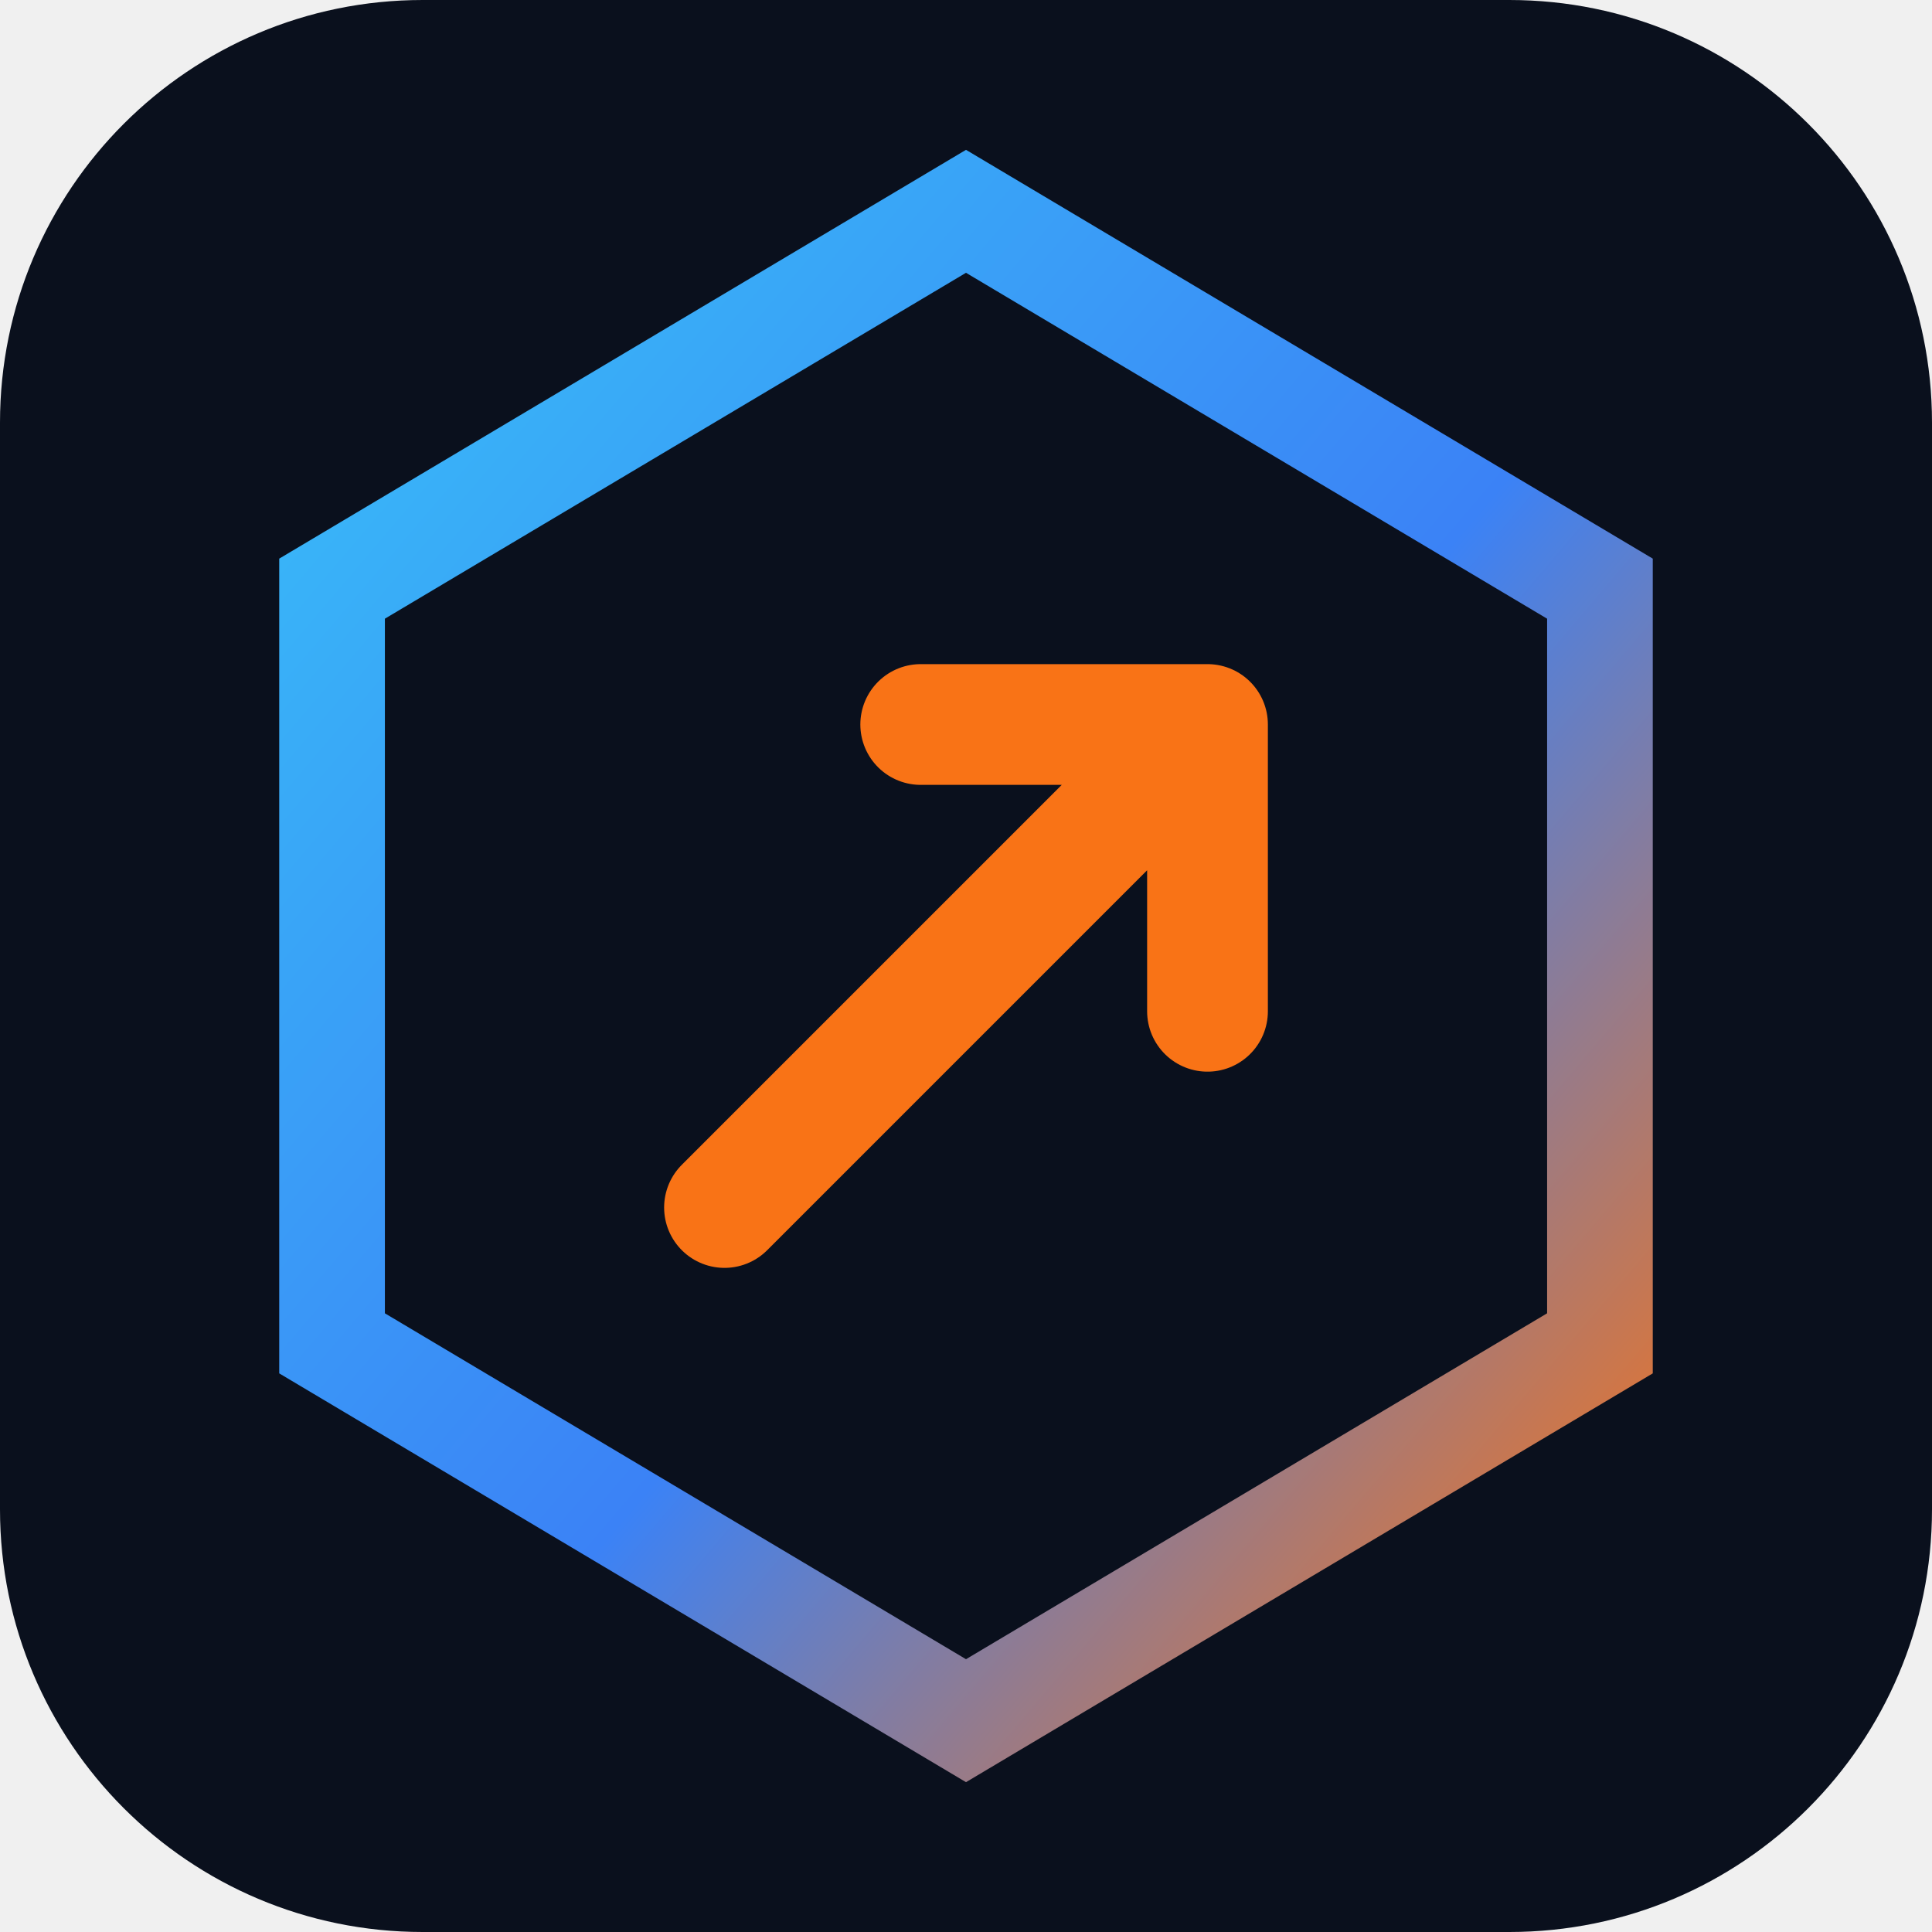
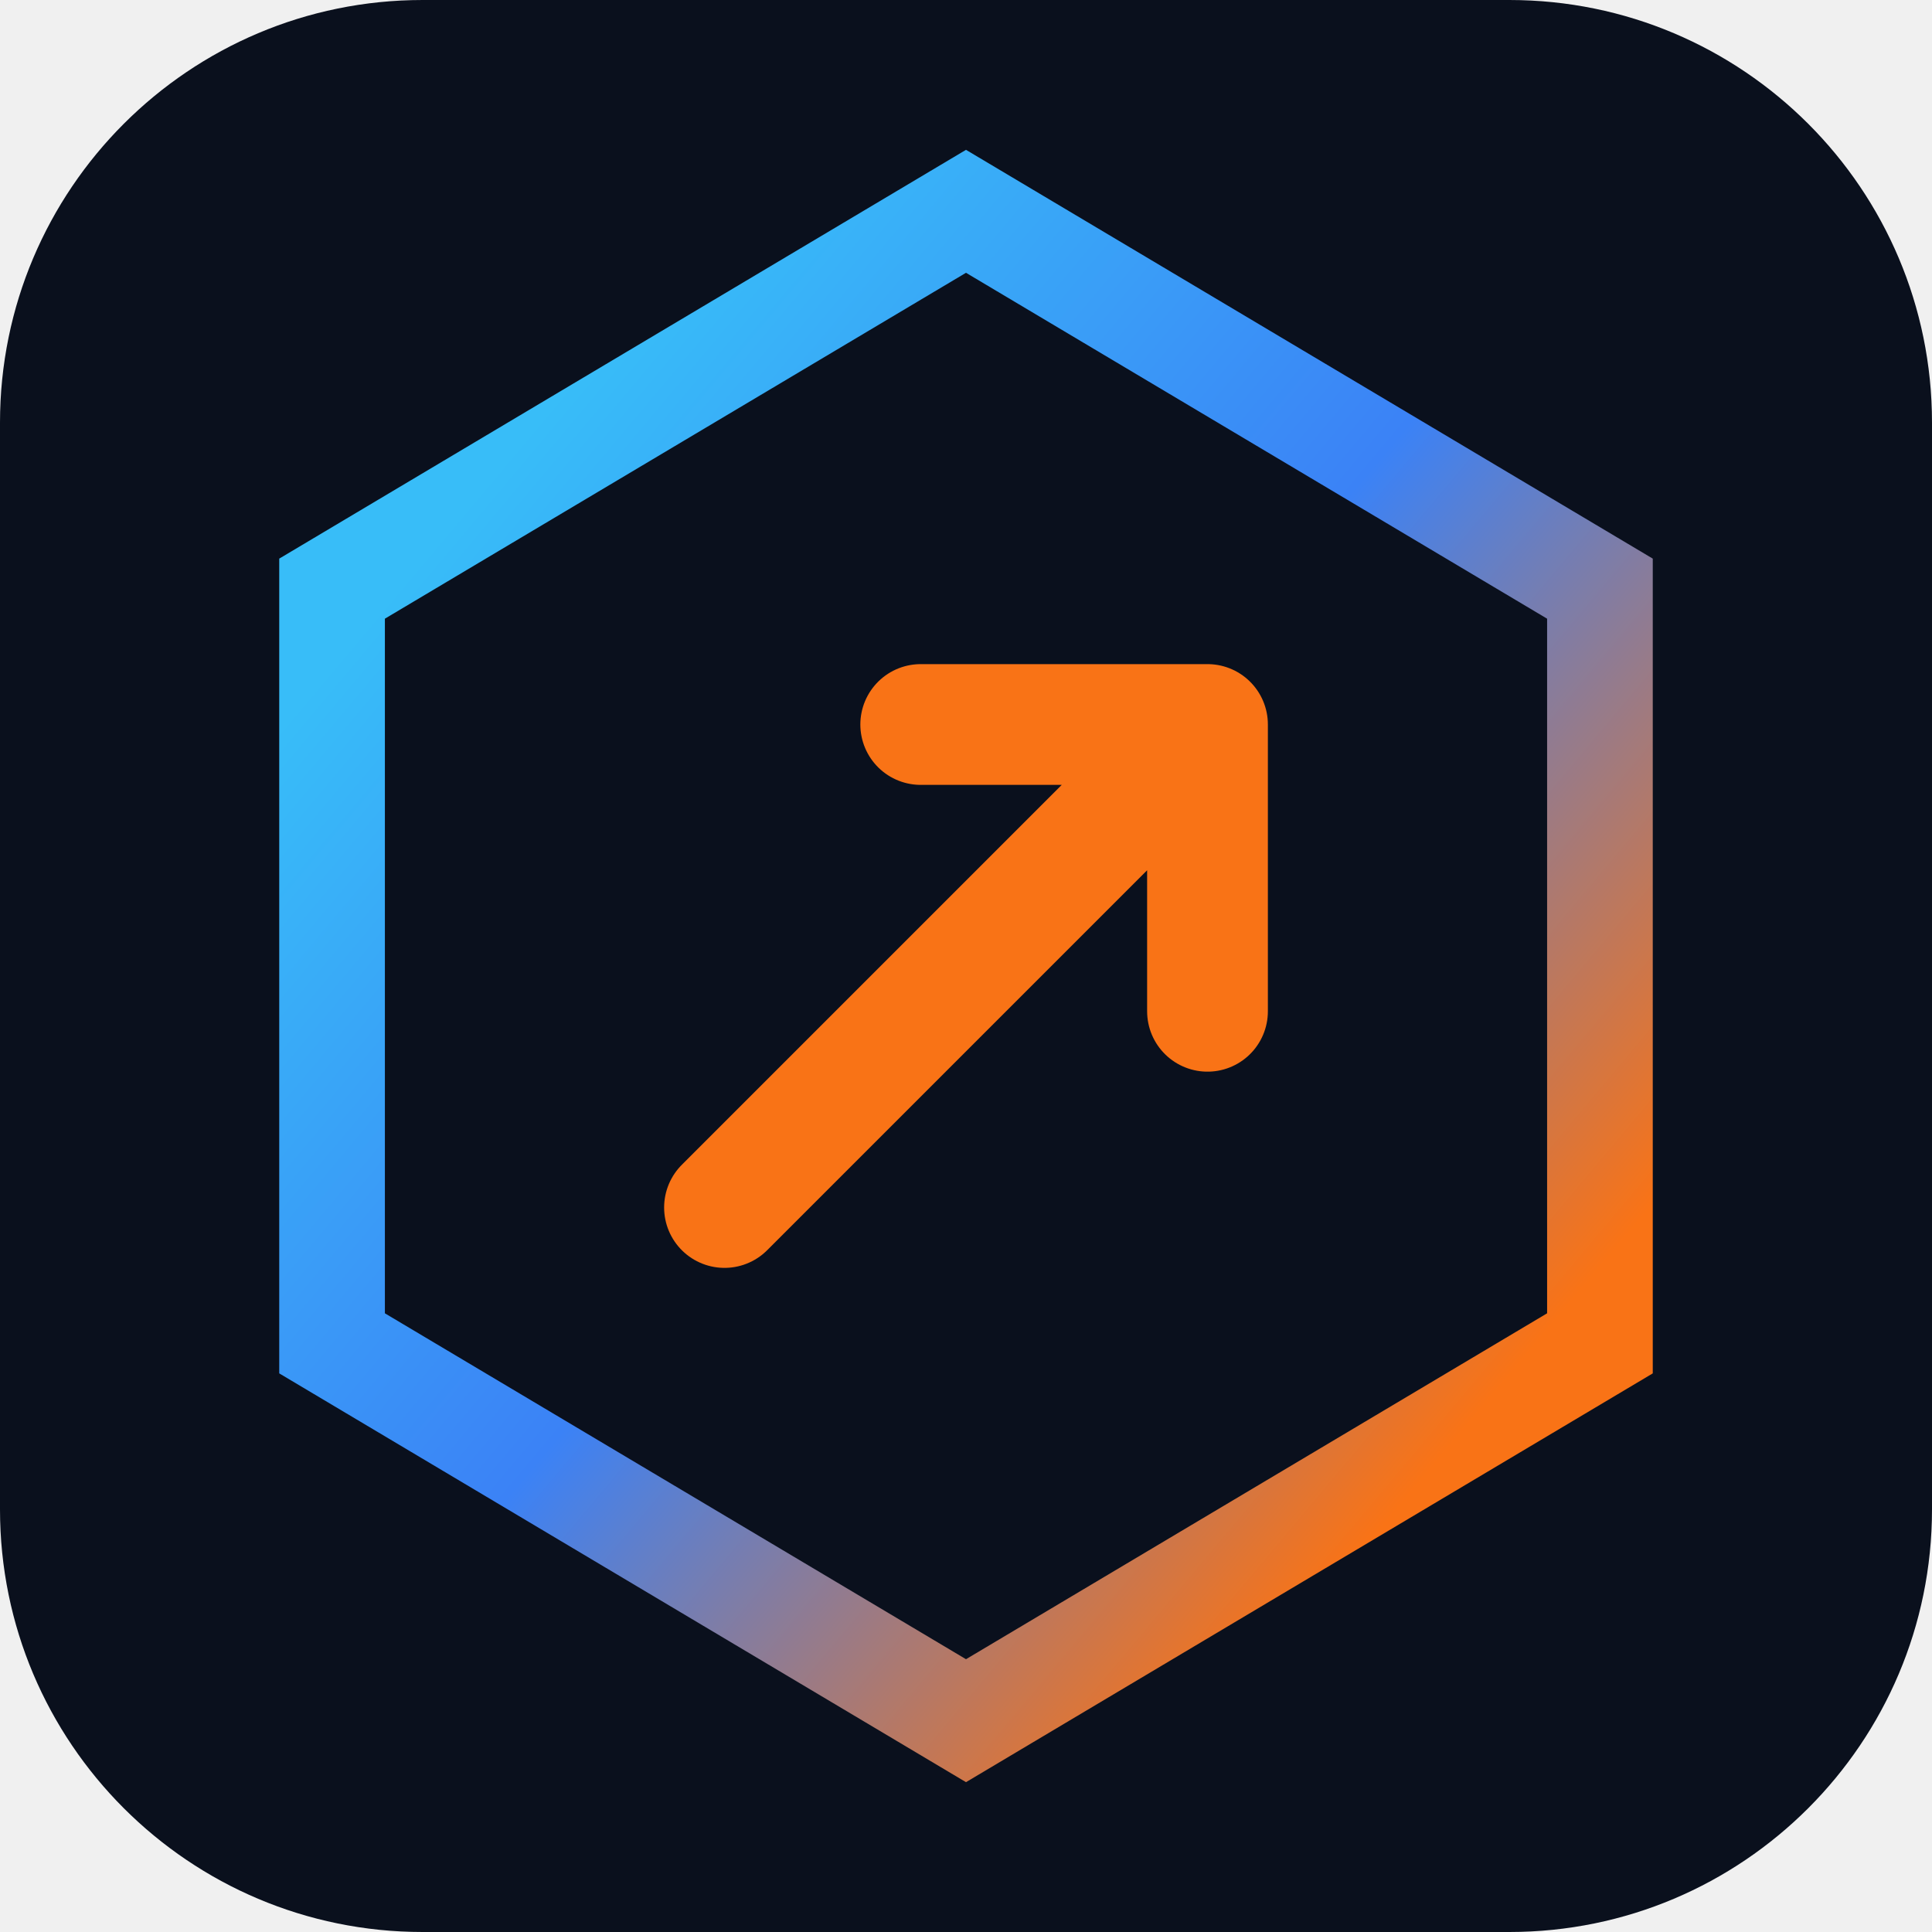
- <svg xmlns="http://www.w3.org/2000/svg" viewBox="0 0 64 64">
+ <svg xmlns="http://www.w3.org/2000/svg" width="64" height="64" viewBox="0 0 64 64" fill="none">
+   <g clip-path="url(#clip0_37_3)">
+     <path d="M50 0H14C6.268 0 0 6.268 0 14V50C0 57.732 6.268 64 14 64H50C57.732 64 64 57.732 64 50V14C64 6.268 57.732 0 50 0Z" fill="#0A101D" />
+     <path d="M32 7L53 19.5V44.5L32 57L11 44.5V19.5L32 7Z" stroke="url(#paint0_linear_37_3)" stroke-width="3.5" />
+     <path d="M24 40L40 24M40 33.5V24H30.5" stroke="#F97316" stroke-width="4" stroke-linecap="round" stroke-linejoin="round" />
+   </g>
  <defs>
-     <linearGradient id="g" x1="0" y1="0" x2="1" y2="1">
-       <stop offset="0" stop-color="#38bdf8" />
-       <stop offset="0.55" stop-color="#3b82f6" />
-       <stop offset="1" stop-color="#f97316" />
+     <linearGradient id="paint0_linear_37_3" x1="11" y1="7" x2="60.249" y2="48.37" gradientUnits="userSpaceOnUse">
+       <stop offset="0.15" stop-color="#38BDF8" />
+       <stop offset="0.495" stop-color="#3B82F6" />
+       <stop offset="0.85" stop-color="#F97316" />
    </linearGradient>
+     <clipPath id="clip0_37_3">
+       <rect width="64" height="64" fill="white" />
+     </clipPath>
  </defs>
-   <rect width="64" height="64" rx="14" fill="#0a101d" />
-   <path d="M32 7 53 19.5v25L32 57 11 44.5v-25Z" fill="none" stroke="url(#g)" stroke-width="3.5" />
-   <path d="M24 40 40 24M40 24h-9.5M40 24v9.5" fill="none" stroke="#f97316" stroke-width="4" stroke-linecap="round" stroke-linejoin="round" />
</svg>
